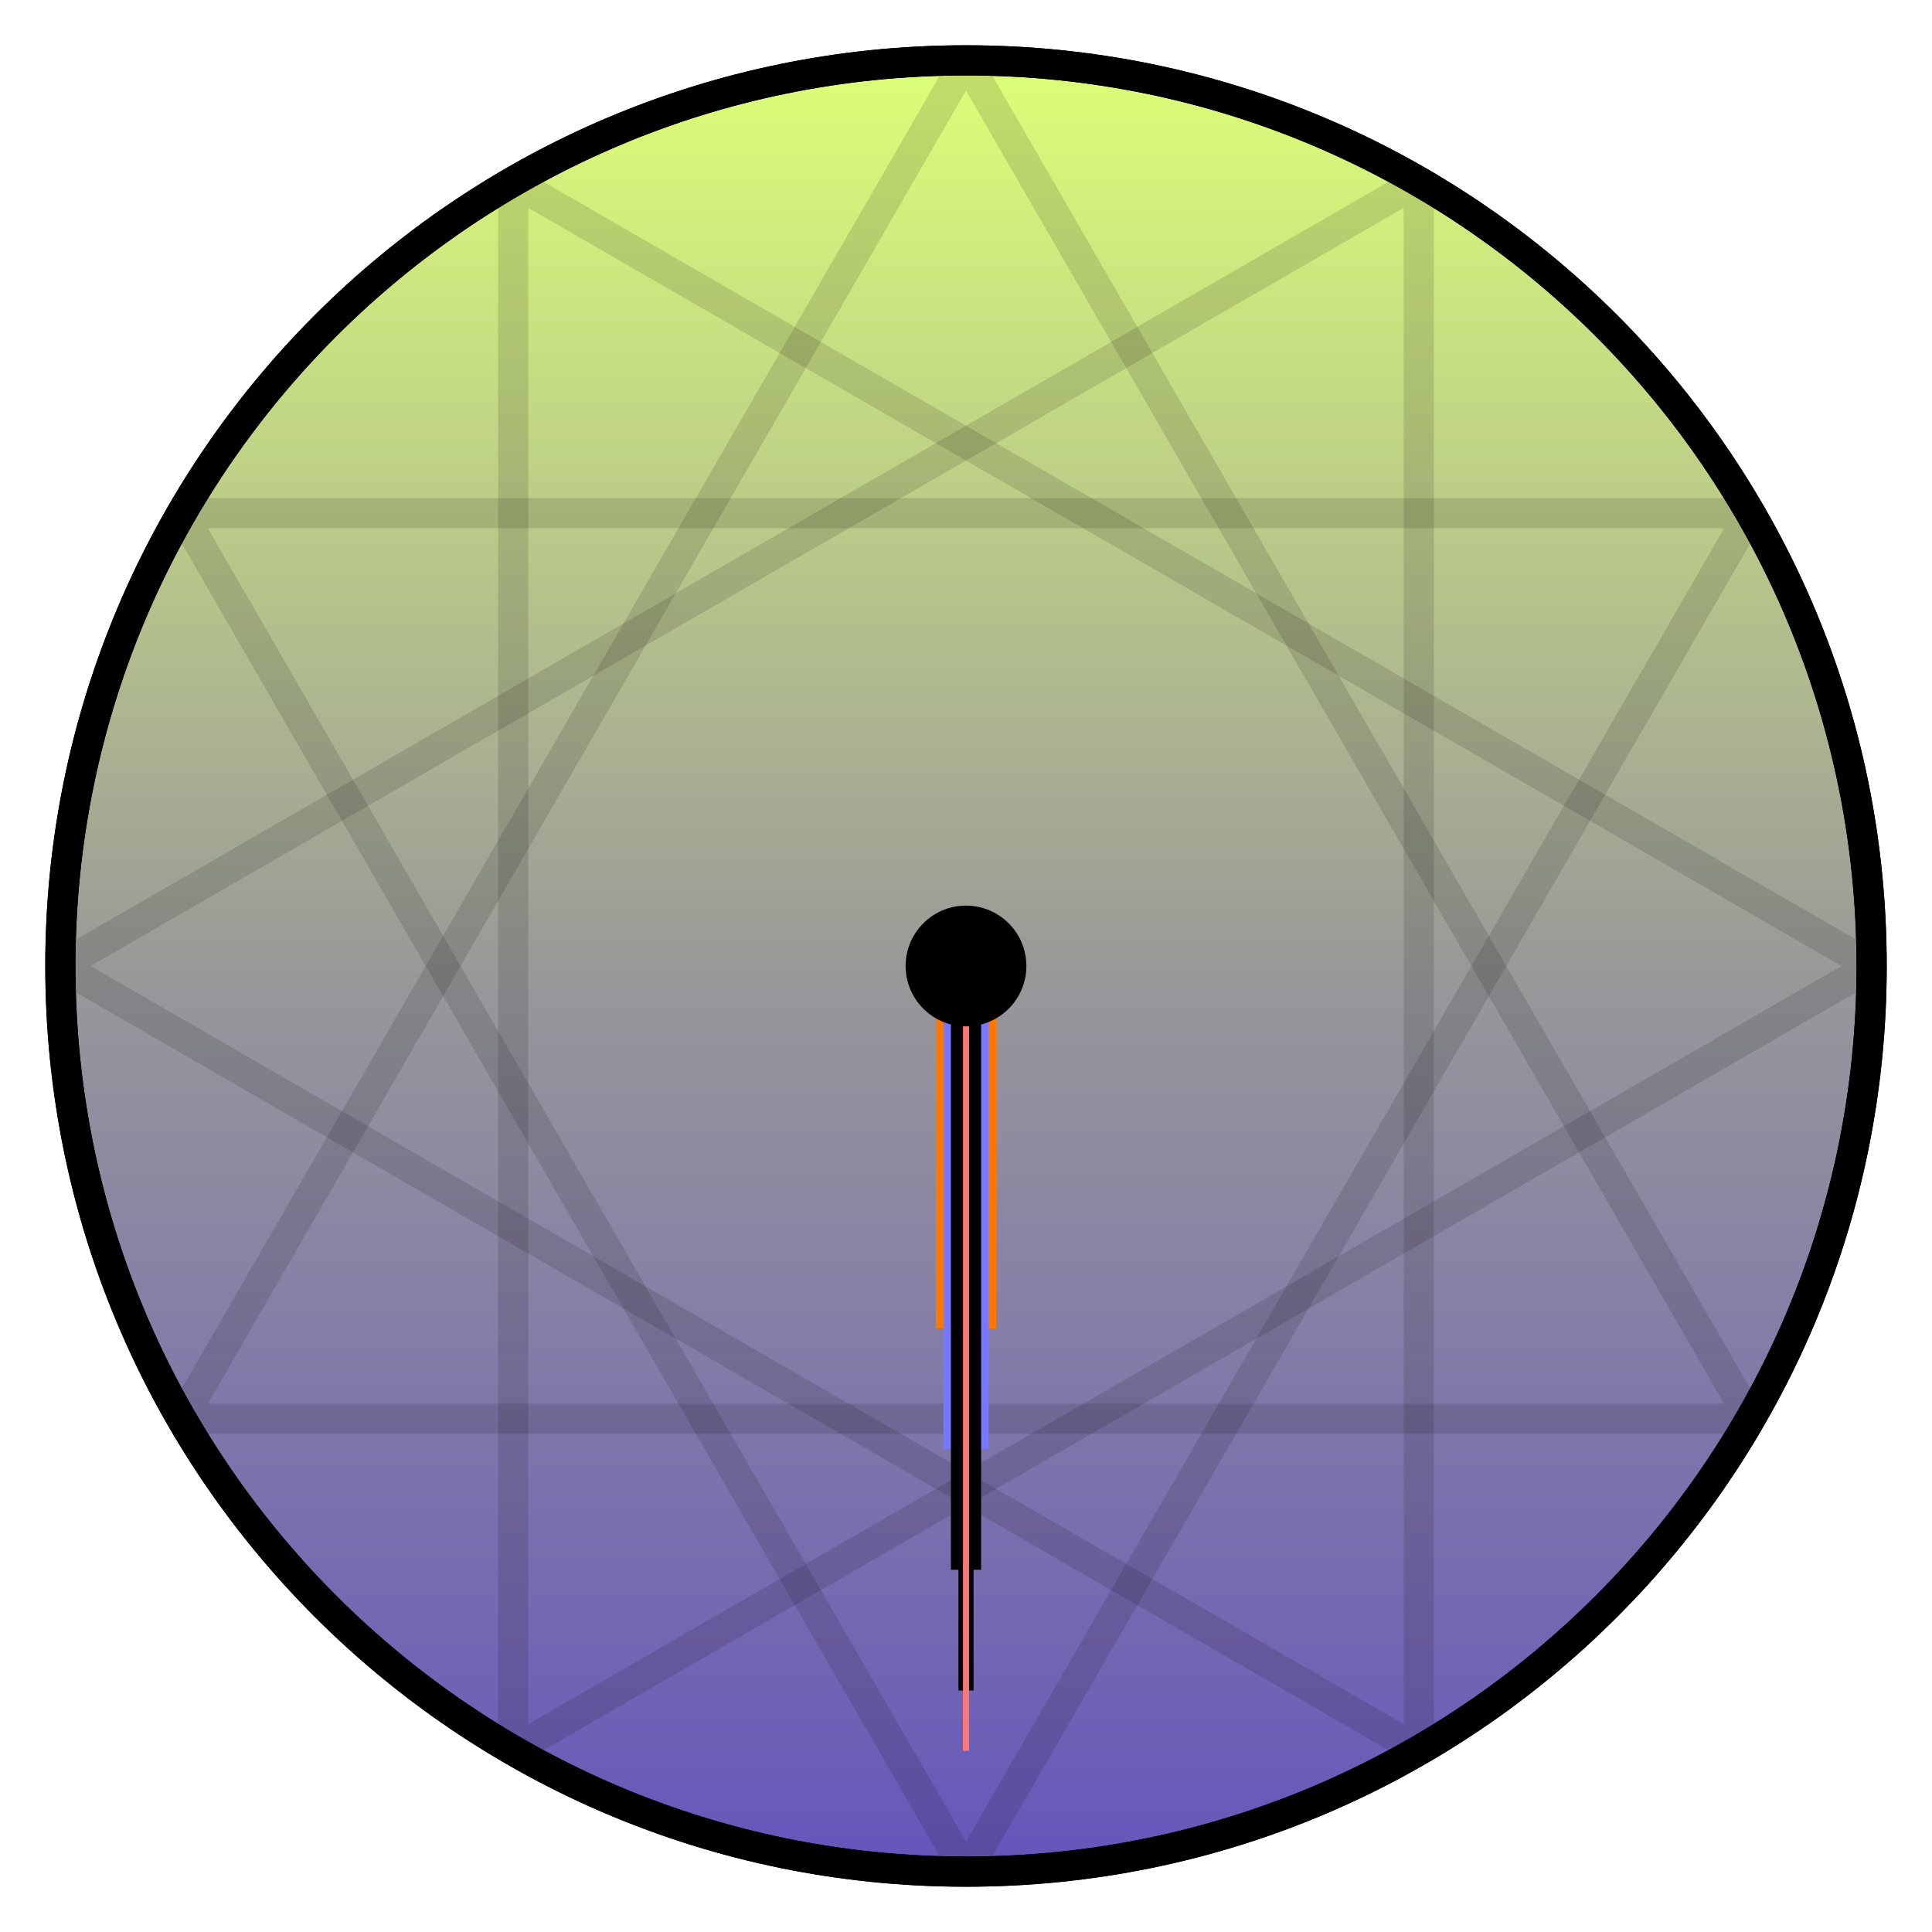
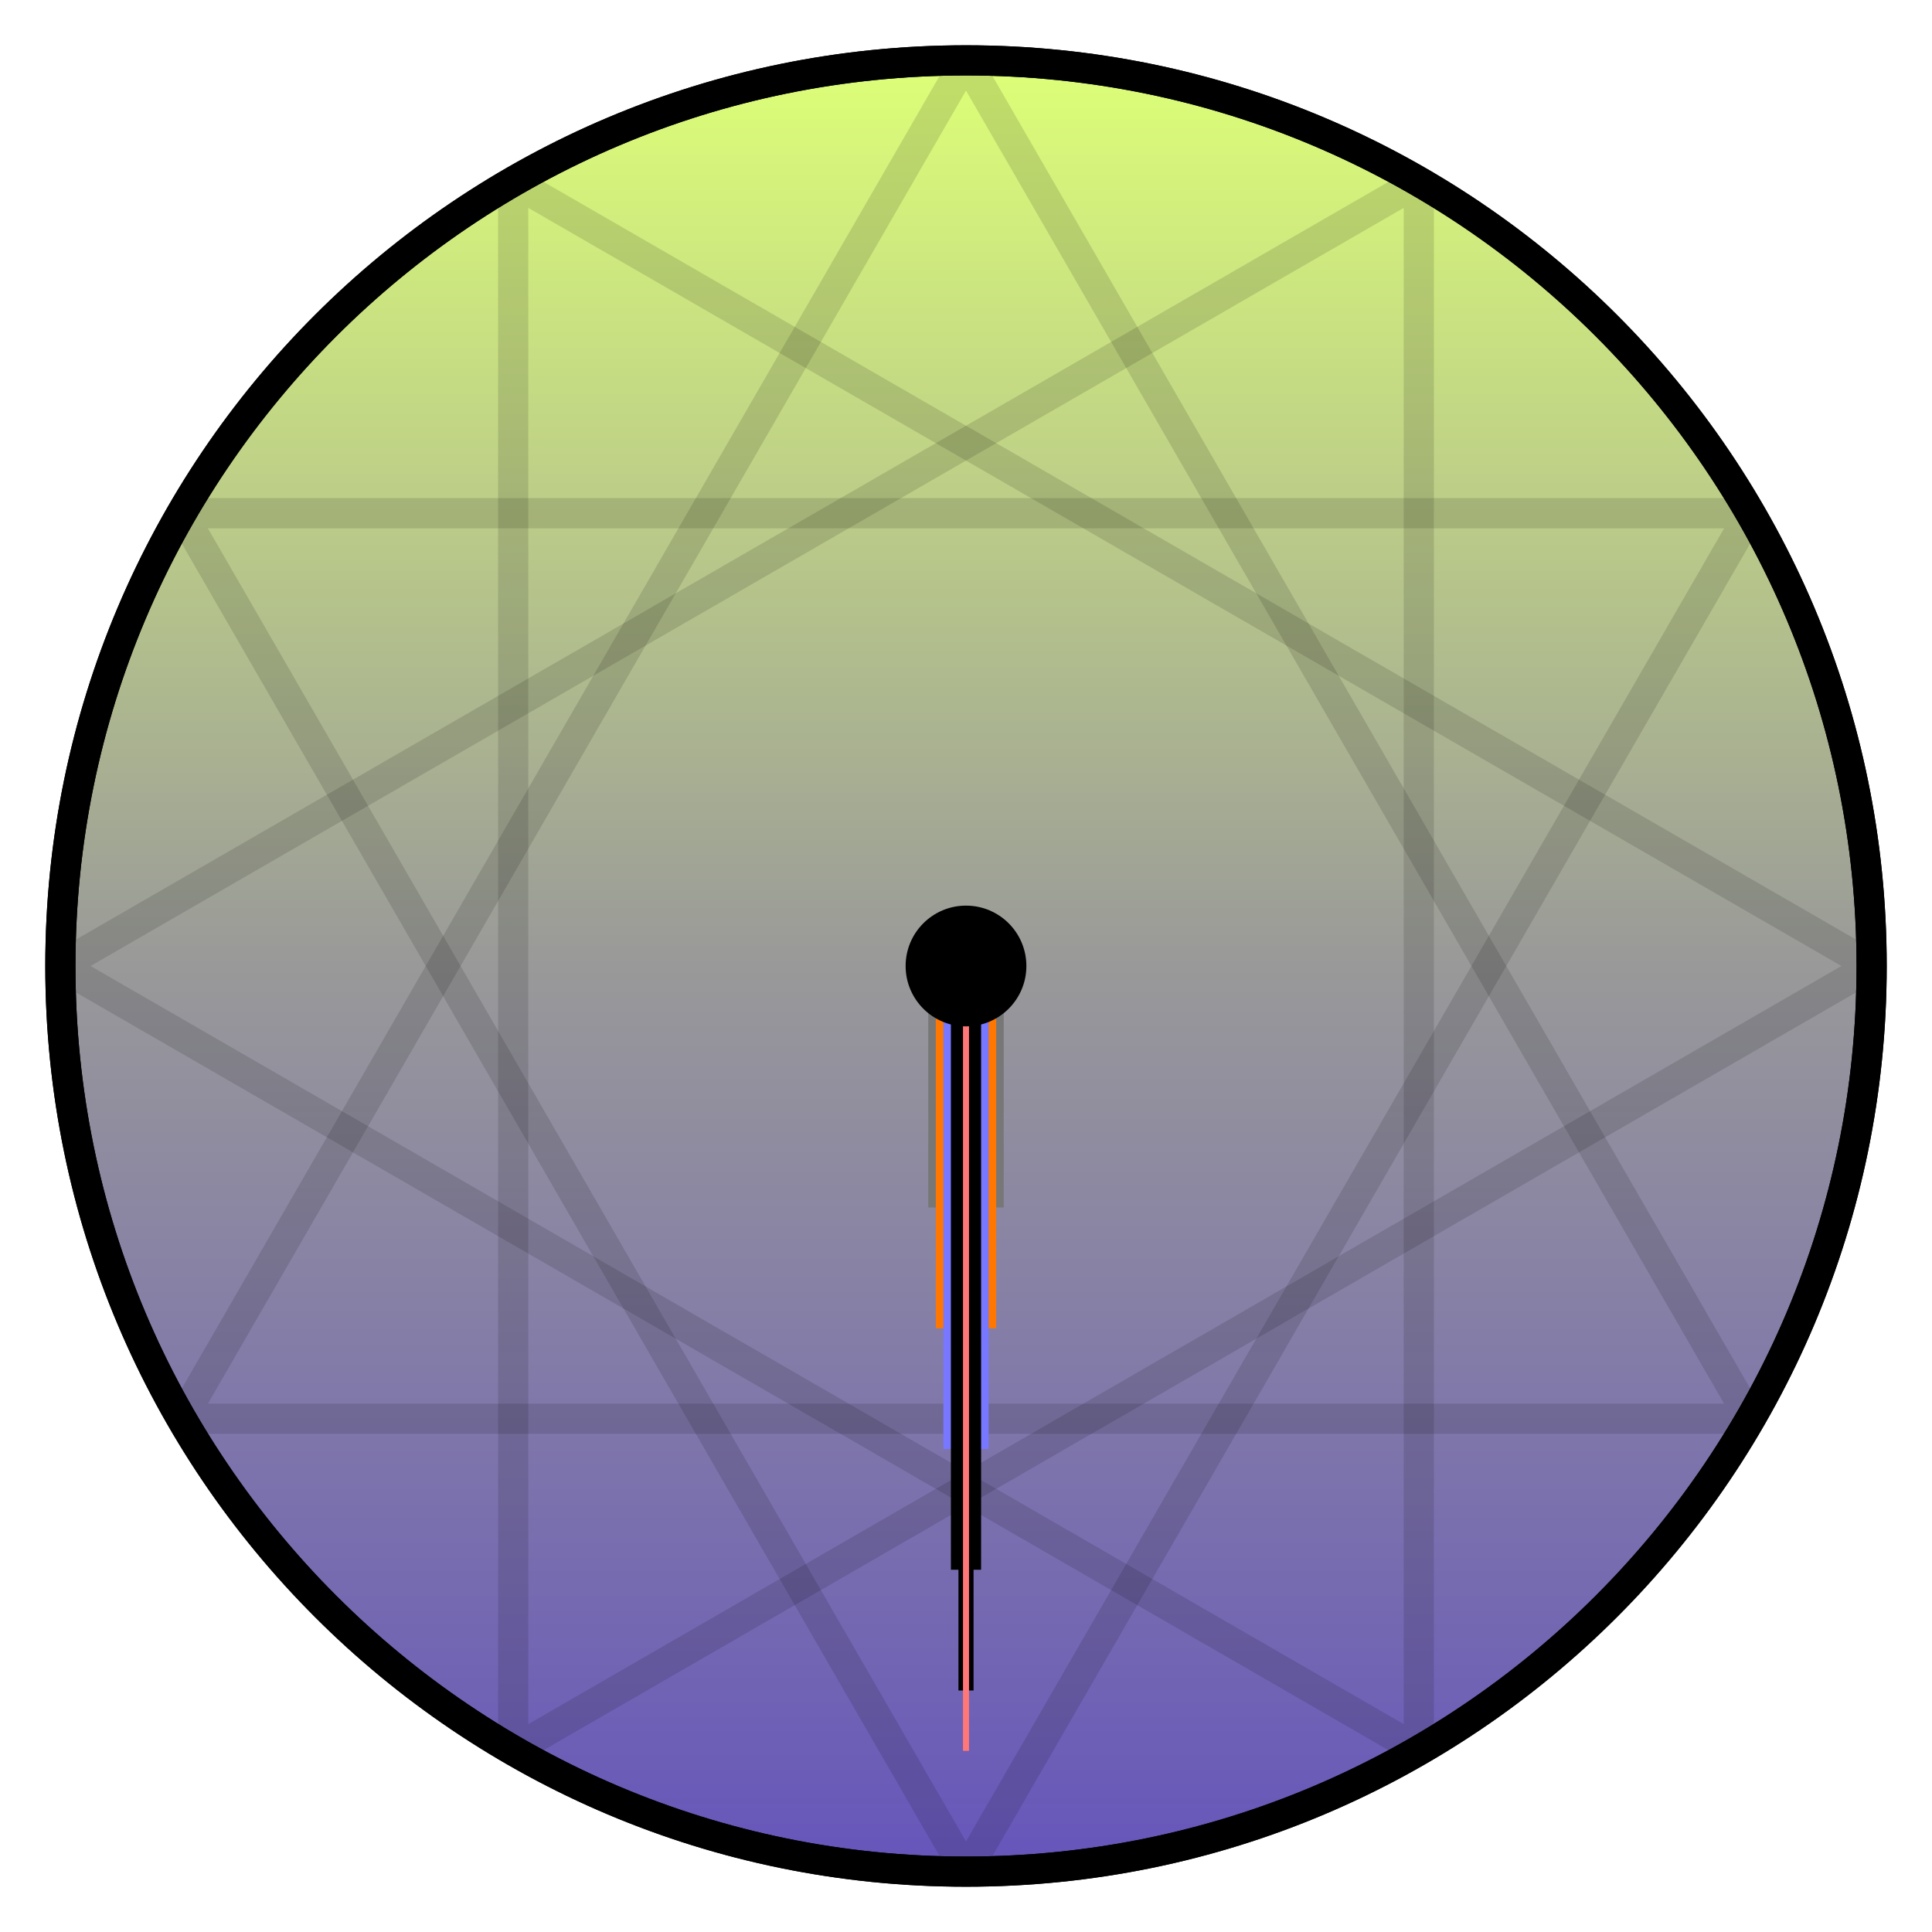
<svg xmlns="http://www.w3.org/2000/svg" xmlns:xlink="http://www.w3.org/1999/xlink" viewBox="0 0 640 640">
  <defs>
    <linearGradient id="bg" x1="0%" y1="100%" x2="0%" y2="0%">
      <stop offset="0%" stop-color="#65b" />
      <stop id="ss" offset="50%" stop-color="#999" />
      <stop offset="100%" stop-color="#df7" />
    </linearGradient>
  </defs>
  <circle cx="320" cy="320" r="300" fill="url(#bg)" stroke-width="10" stroke="#000" />
  <path id="t" d="M 320 620 l 259.8 -450 h -519.6 Z" fill="none" stroke-width="10" stroke="#000" stroke-linejoin="bevel" opacity="0.125" />
  <use xlink:href="#t" transform="rotate(90 320 320)" />
  <use xlink:href="#t" transform="rotate(180 320 320)" />
  <use xlink:href="#t" transform="rotate(270 320 320)" />
  <circle cx="320" cy="320" r="300" fill="none" stroke-width="10" stroke="#000" />
  <text id="ys" x="320" y="160" text-anchor="middle" font-size="48" fill="#700" />
  <text id="ms" x="320" y="520" text-anchor="middle" font-size="48" fill="#007" />
  <text id="yn" x="320" y="100" text-anchor="middle" font-size="24" fill="#700" />
  <text id="mn" x="320" y="550" text-anchor="middle" font-size="24" fill="#007" />
+   <line id="g" x1="320" y1="320" x2="320" y2="400" stroke-width="25" stroke="#777" />
  <line id="y" x1="320" y1="320" x2="320" y2="440" stroke-width="20" stroke="#f70" />
  <line id="p" x1="320" y1="320" x2="320" y2="480" stroke-width="15" stroke="#77f" />
  <line id="h" x1="320" y1="320" x2="320" y2="520" stroke-width="10" stroke="#000" />
  <line id="m" x1="320" y1="320" x2="320" y2="560" stroke-width="5" stroke="#000" />
  <line id="s" x1="320" y1="320" x2="320" y2="580" stroke-width="2" stroke="#f77" />
  <circle cx="320" cy="320" r="20" fill="#000" />
</svg>
